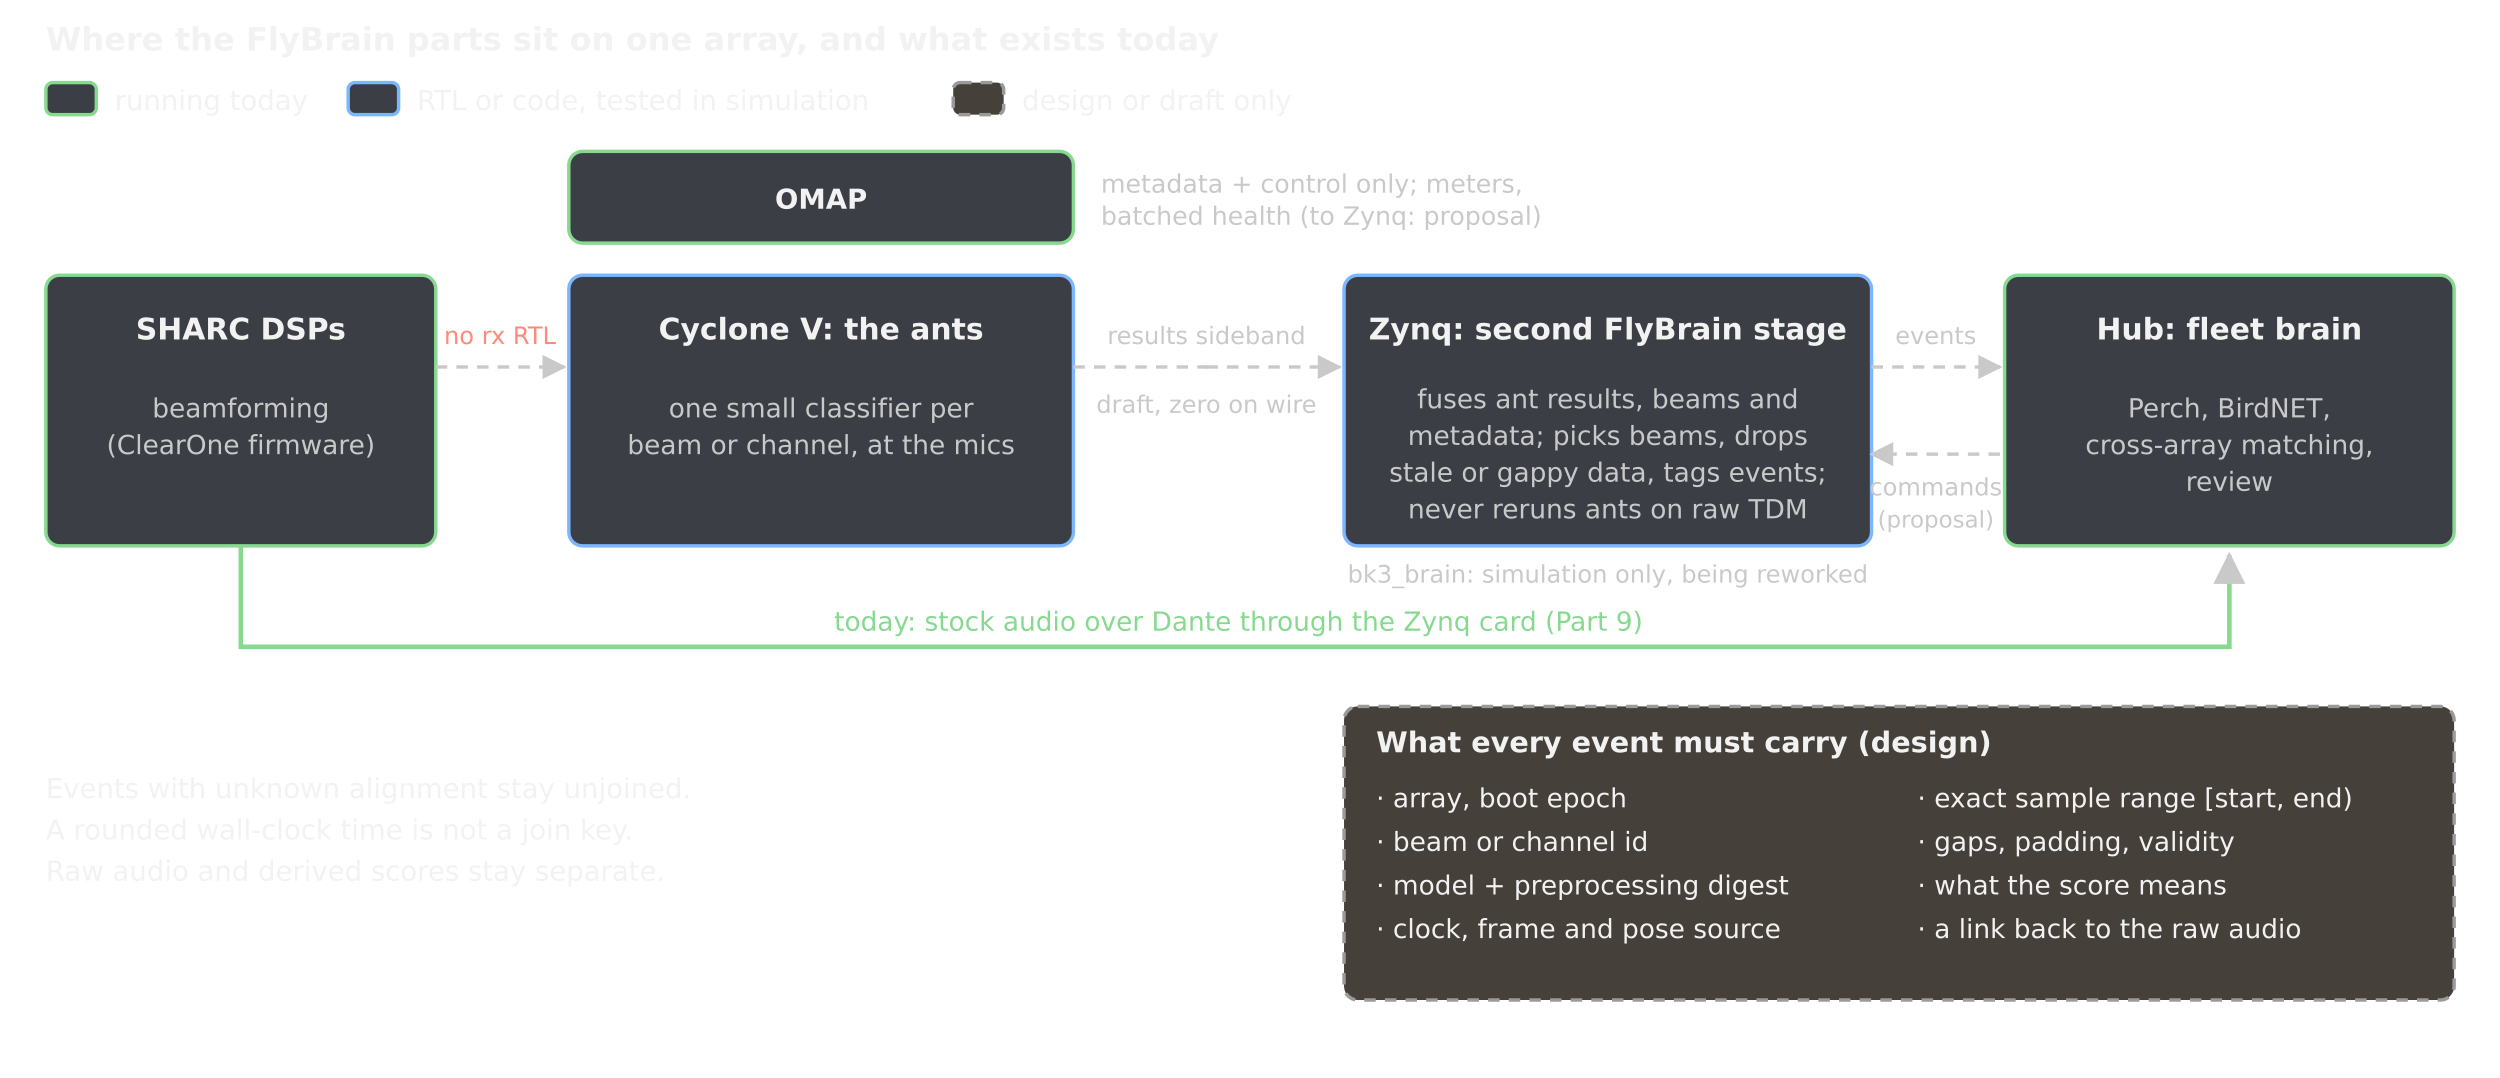
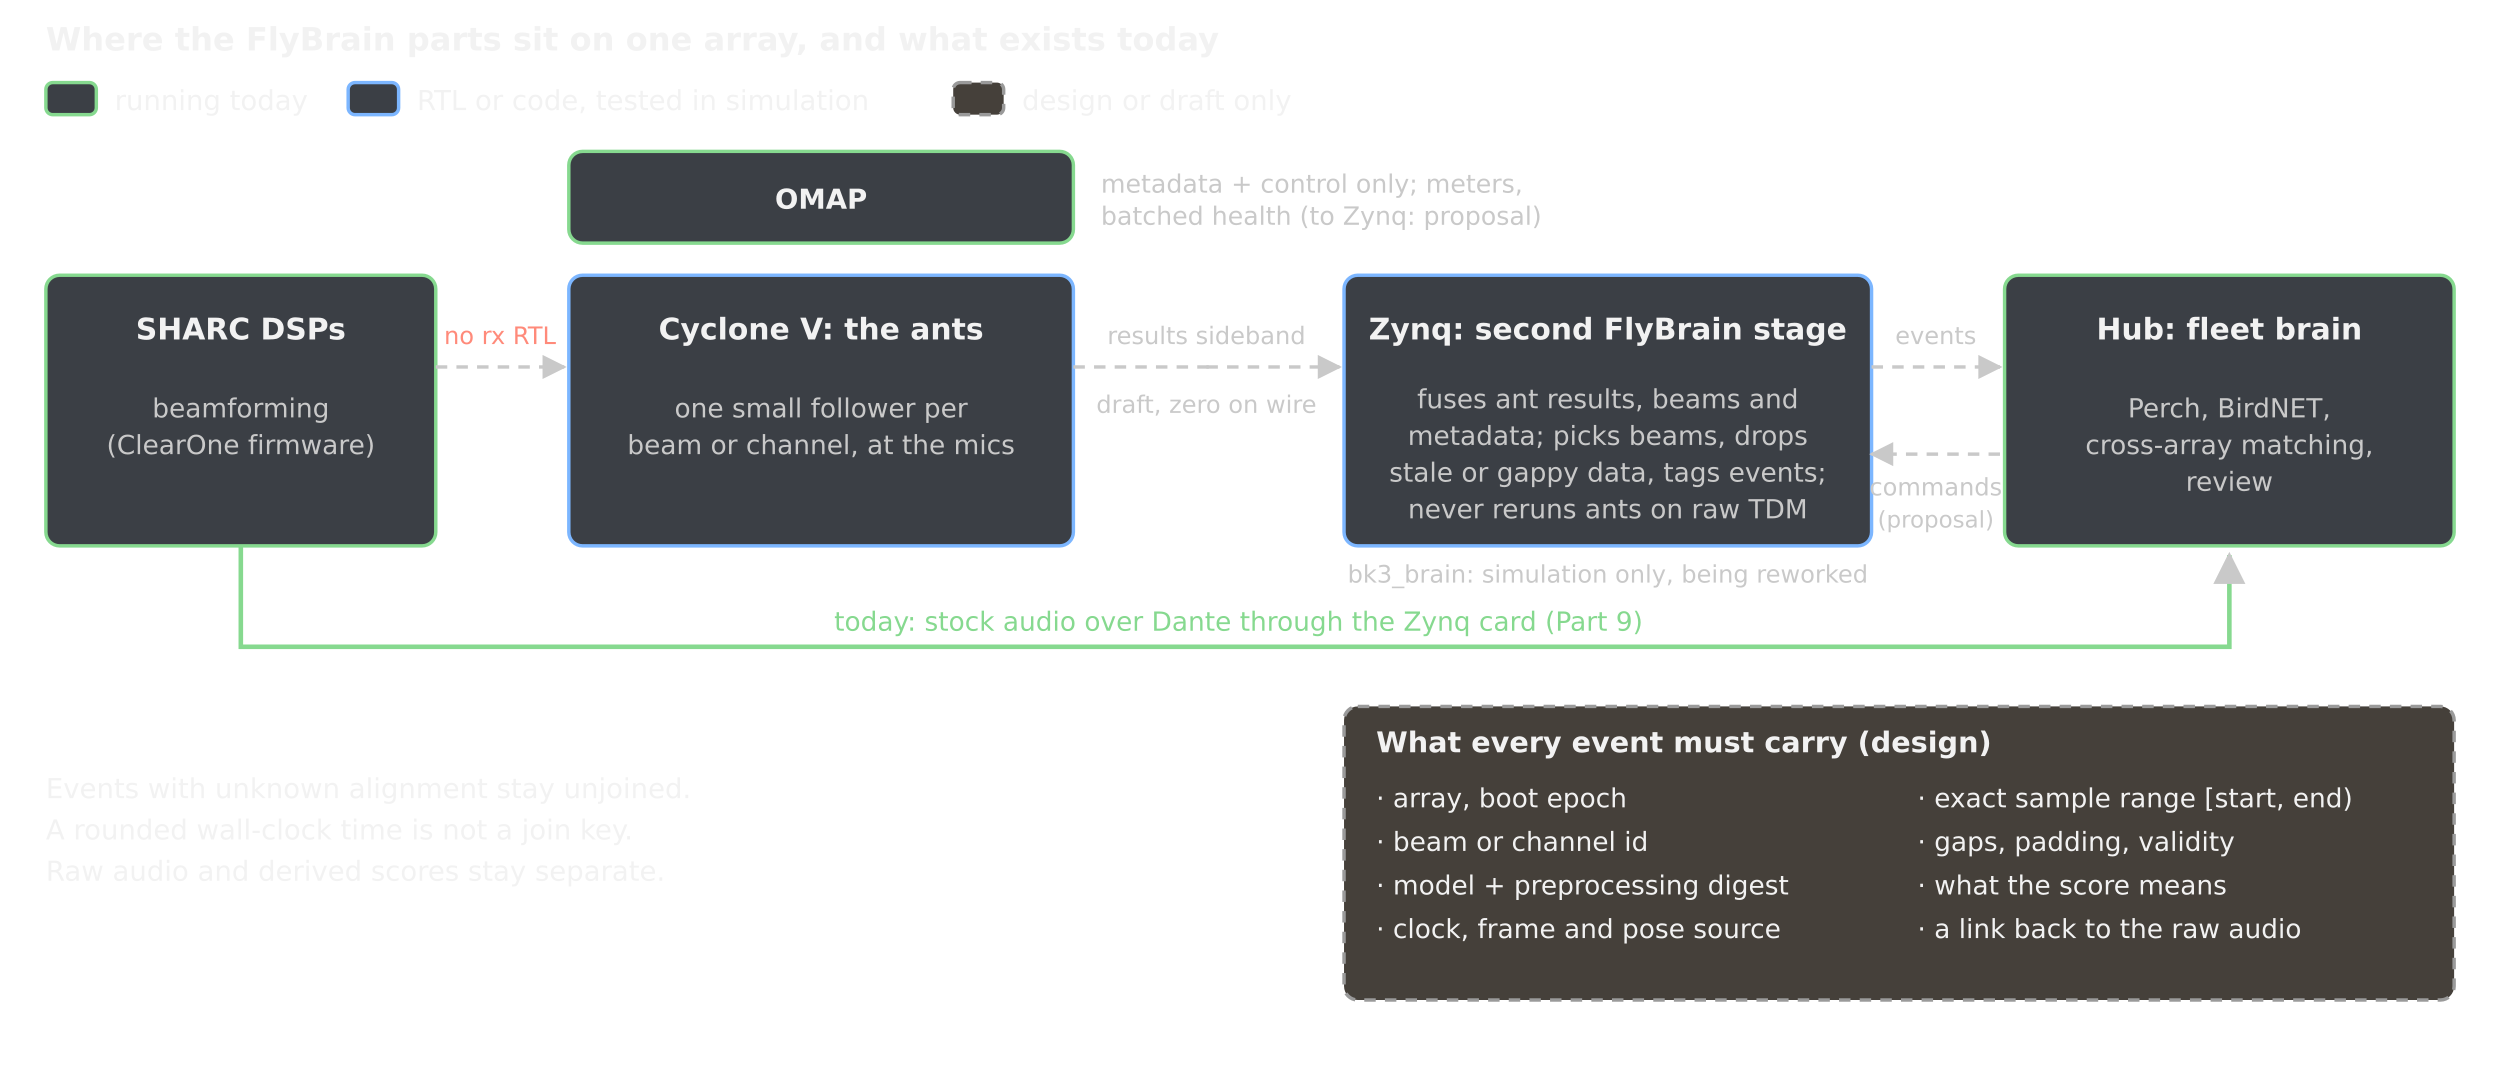
<svg xmlns="http://www.w3.org/2000/svg" width="1090" height="470" viewBox="0 0 1090 470" font-family="Segoe UI, DejaVu Sans, Arial, sans-serif" font-size="13" fill="#f2f2f2">
  <defs>
    <marker id="ar" viewBox="0 0 10 10" refX="9" refY="5" markerWidth="7" markerHeight="7" orient="auto-start-reverse">
      <path d="M0,0 L10,5 L0,10 z" fill="#c9c9c9" />
    </marker>
  </defs>
  <text x="20" y="22" font-weight="600" font-size="14">Where the FlyBrain parts sit on one array, and what exists today</text>
  <rect x="20" y="36" width="22" height="14" rx="3" fill="#3b3f45" stroke="#86d98f" stroke-width="1.5" />
  <text x="50" y="48" font-size="12">running today</text>
  <rect x="151.8" y="36" width="22" height="14" rx="3" fill="#3b3f45" stroke="#7cb6ff" stroke-width="1.5" />
  <text x="181.8" y="48" font-size="12">RTL or code, tested in simulation</text>
  <rect x="415.6" y="36" width="22" height="14" rx="3" fill="#45403a" stroke="#9a9a9a" stroke-width="1.5" stroke-dasharray="5 4" />
  <text x="445.6" y="48" font-size="12">design or draft only</text>
  <rect x="20" y="120" width="170" height="118" rx="6" fill="#3b3f45" stroke="#86d98f" stroke-width="1.5" />
  <text x="105.0" y="148" text-anchor="middle" font-size="13" font-weight="600">SHARC DSPs</text>
  <text x="105" y="182" text-anchor="middle" font-size="11.5" fill="#c9c9c9">beamforming</text>
  <text x="105" y="198" text-anchor="middle" font-size="11.5" fill="#c9c9c9">(ClearOne firmware)</text>
  <line x1="190" y1="160" x2="246" y2="160" stroke="#c9c9c9" stroke-width="1.5" marker-end="url(#ar)" stroke-dasharray="5 4" />
  <text x="218" y="150" text-anchor="middle" font-size="10.5" fill="#ff8a7a">no rx RTL</text>
  <rect x="248" y="120" width="220" height="118" rx="6" fill="#3b3f45" stroke="#7cb6ff" stroke-width="1.5" />
  <text x="358.0" y="148" text-anchor="middle" font-size="13" font-weight="600">Cyclone V: the ants</text>
-   <text x="358" y="182" text-anchor="middle" font-size="11.5" fill="#c9c9c9">one small classifier per</text>
+   <text x="358" y="182" text-anchor="middle" font-size="11.5" fill="#c9c9c9">one small follower per</text>
  <text x="358" y="198" text-anchor="middle" font-size="11.5" fill="#c9c9c9">beam or channel, at the mics</text>
  <rect x="248" y="66" width="220" height="40" rx="6" fill="#3b3f45" stroke="#86d98f" stroke-width="1.5" />
  <text x="358.0" y="91.0" text-anchor="middle" font-size="12" font-weight="600">OMAP</text>
  <text x="480" y="84" font-size="11" fill="#c9c9c9">metadata + control only; meters,</text>
  <text x="480" y="98" font-size="11" fill="#c9c9c9">batched health (to Zynq: proposal)</text>
  <line x1="526" y1="160" x2="584" y2="160" stroke="#c9c9c9" stroke-width="1.5" marker-end="url(#ar)" stroke-dasharray="5 4" />
  <line x1="468" y1="160" x2="528" y2="160" stroke="#c9c9c9" stroke-width="1.5" stroke-dasharray="5 4" />
  <text x="526" y="150" text-anchor="middle" font-size="10.5" fill="#c9c9c9">results sideband</text>
  <text x="526" y="180" text-anchor="middle" font-size="10.5" fill="#c9c9c9">draft, zero on wire</text>
  <rect x="586" y="120" width="230" height="118" rx="6" fill="#3b3f45" stroke="#7cb6ff" stroke-width="1.5" />
  <text x="701.0" y="148" text-anchor="middle" font-size="13" font-weight="600">Zynq: second FlyBrain stage</text>
  <text x="701" y="178" text-anchor="middle" font-size="11.5" fill="#c9c9c9">fuses ant results, beams and</text>
  <text x="701" y="194" text-anchor="middle" font-size="11.5" fill="#c9c9c9">metadata; picks beams, drops</text>
  <text x="701" y="210" text-anchor="middle" font-size="11.5" fill="#c9c9c9">stale or gappy data, tags events;</text>
  <text x="701" y="226" text-anchor="middle" font-size="11.5" fill="#c9c9c9">never reruns ants on raw TDM</text>
  <text x="701" y="254" text-anchor="middle" font-size="10.5" fill="#c9c9c9">bk3_brain: simulation only, being reworked</text>
  <line x1="816" y1="160" x2="872" y2="160" stroke="#c9c9c9" stroke-width="1.5" marker-end="url(#ar)" stroke-dasharray="5 4" />
  <text x="844" y="150" text-anchor="middle" font-size="10.5" fill="#c9c9c9">events</text>
  <line x1="872" y1="198" x2="816" y2="198" stroke="#c9c9c9" stroke-width="1.5" marker-end="url(#ar)" stroke-dasharray="5 4" />
  <text x="844" y="216" text-anchor="middle" font-size="10.5" fill="#c9c9c9">commands</text>
  <text x="844" y="230" text-anchor="middle" font-size="10" fill="#c9c9c9">(proposal)</text>
  <rect x="874" y="120" width="196" height="118" rx="6" fill="#3b3f45" stroke="#86d98f" stroke-width="1.5" />
  <text x="972.0" y="148" text-anchor="middle" font-size="13" font-weight="600">Hub: fleet brain</text>
  <text x="972" y="182" text-anchor="middle" font-size="11.5" fill="#c9c9c9">Perch, BirdNET,</text>
  <text x="972" y="198" text-anchor="middle" font-size="11.5" fill="#c9c9c9">cross-array matching,</text>
  <text x="972" y="214" text-anchor="middle" font-size="11.5" fill="#c9c9c9">review</text>
  <path d="M105,238 L105,282 L972,282 L972,242" fill="none" stroke="#86d98f" stroke-width="2" marker-end="url(#ar)" />
  <text x="540" y="275" text-anchor="middle" font-size="11.5" fill="#86d98f">today: stock audio over Dante through the Zynq card (Part 9)</text>
  <rect x="586" y="308" width="484" height="128" rx="6" fill="#45403a" stroke="#9a9a9a" stroke-width="1.5" stroke-dasharray="5 4" />
  <text x="600" y="328" font-weight="600" font-size="12.5">What every event must carry (design)</text>
  <text x="600" y="352" font-size="11.5">· array, boot epoch</text>
  <text x="836" y="352" font-size="11.5">· exact sample range [start, end)</text>
  <text x="600" y="371" font-size="11.5">· beam or channel id</text>
  <text x="836" y="371" font-size="11.5">· gaps, padding, validity</text>
  <text x="600" y="390" font-size="11.5">· model + preprocessing digest</text>
  <text x="836" y="390" font-size="11.5">· what the score means</text>
  <text x="600" y="409" font-size="11.5">· clock, frame and pose source</text>
  <text x="836" y="409" font-size="11.5">· a link back to the raw audio</text>
  <text x="20" y="348" font-size="12">Events with unknown alignment stay unjoined.</text>
  <text x="20" y="366" font-size="12">A rounded wall-clock time is not a join key.</text>
  <text x="20" y="384" font-size="12">Raw audio and derived scores stay separate.</text>
</svg>
